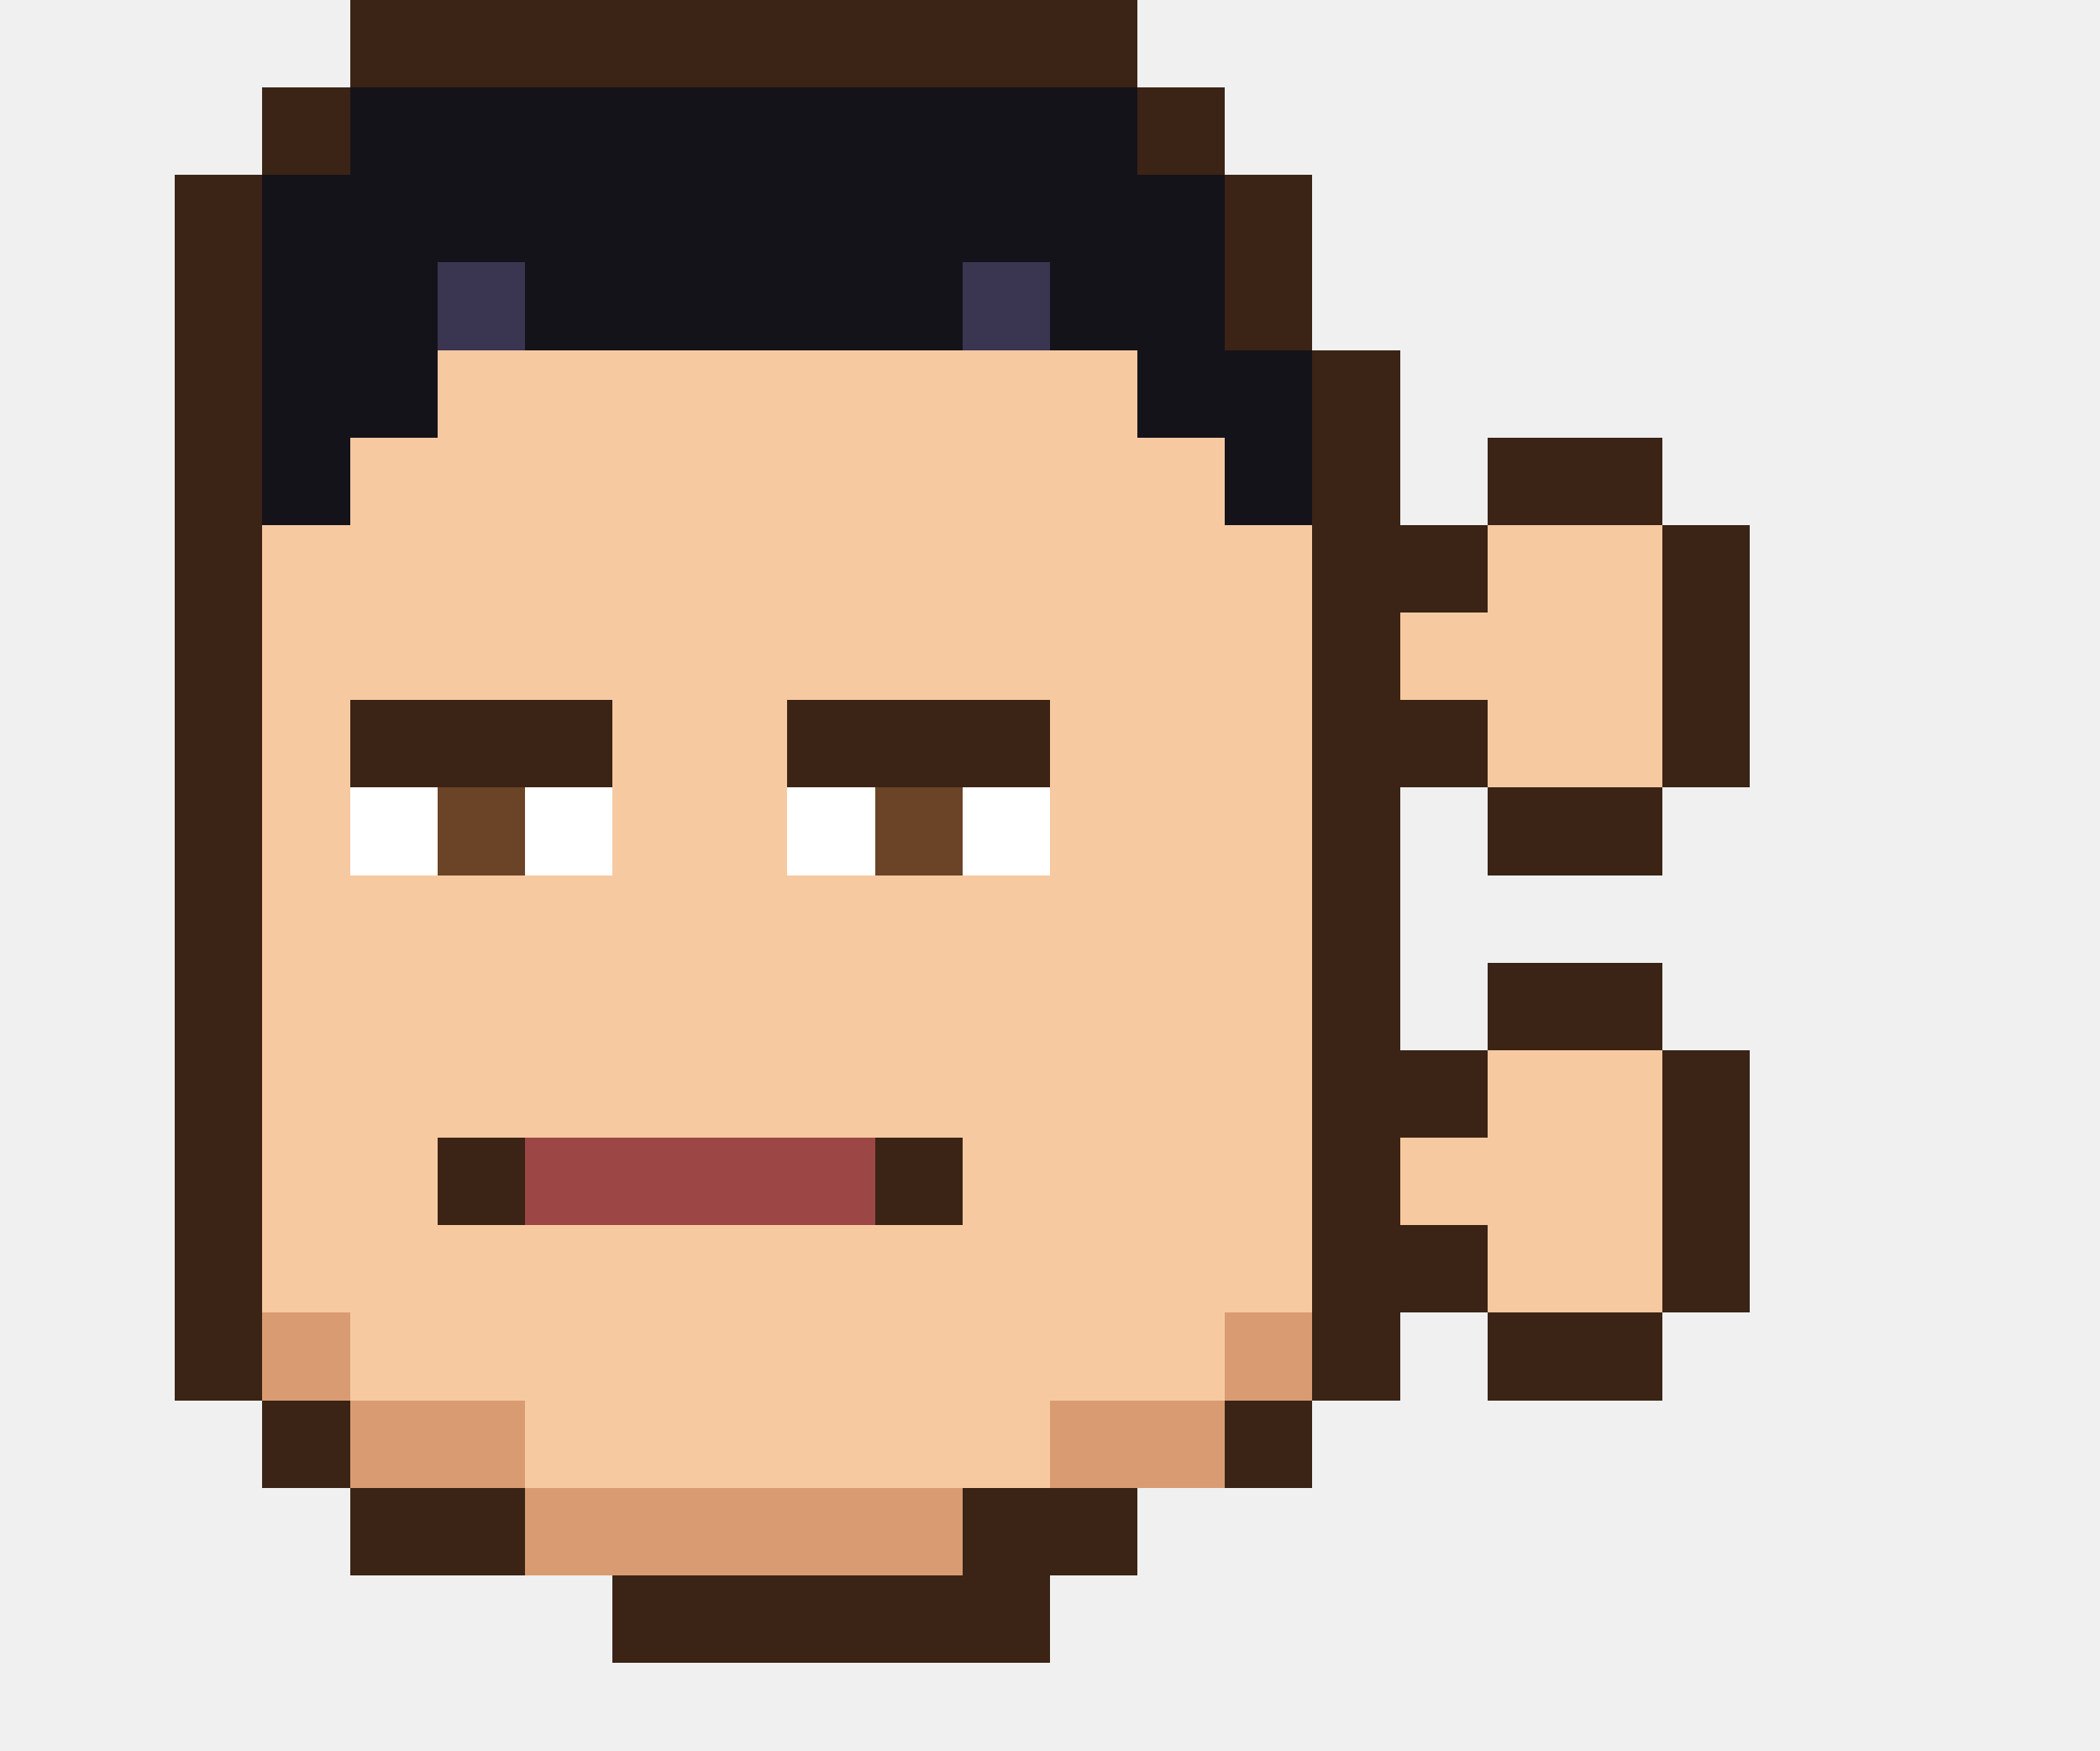
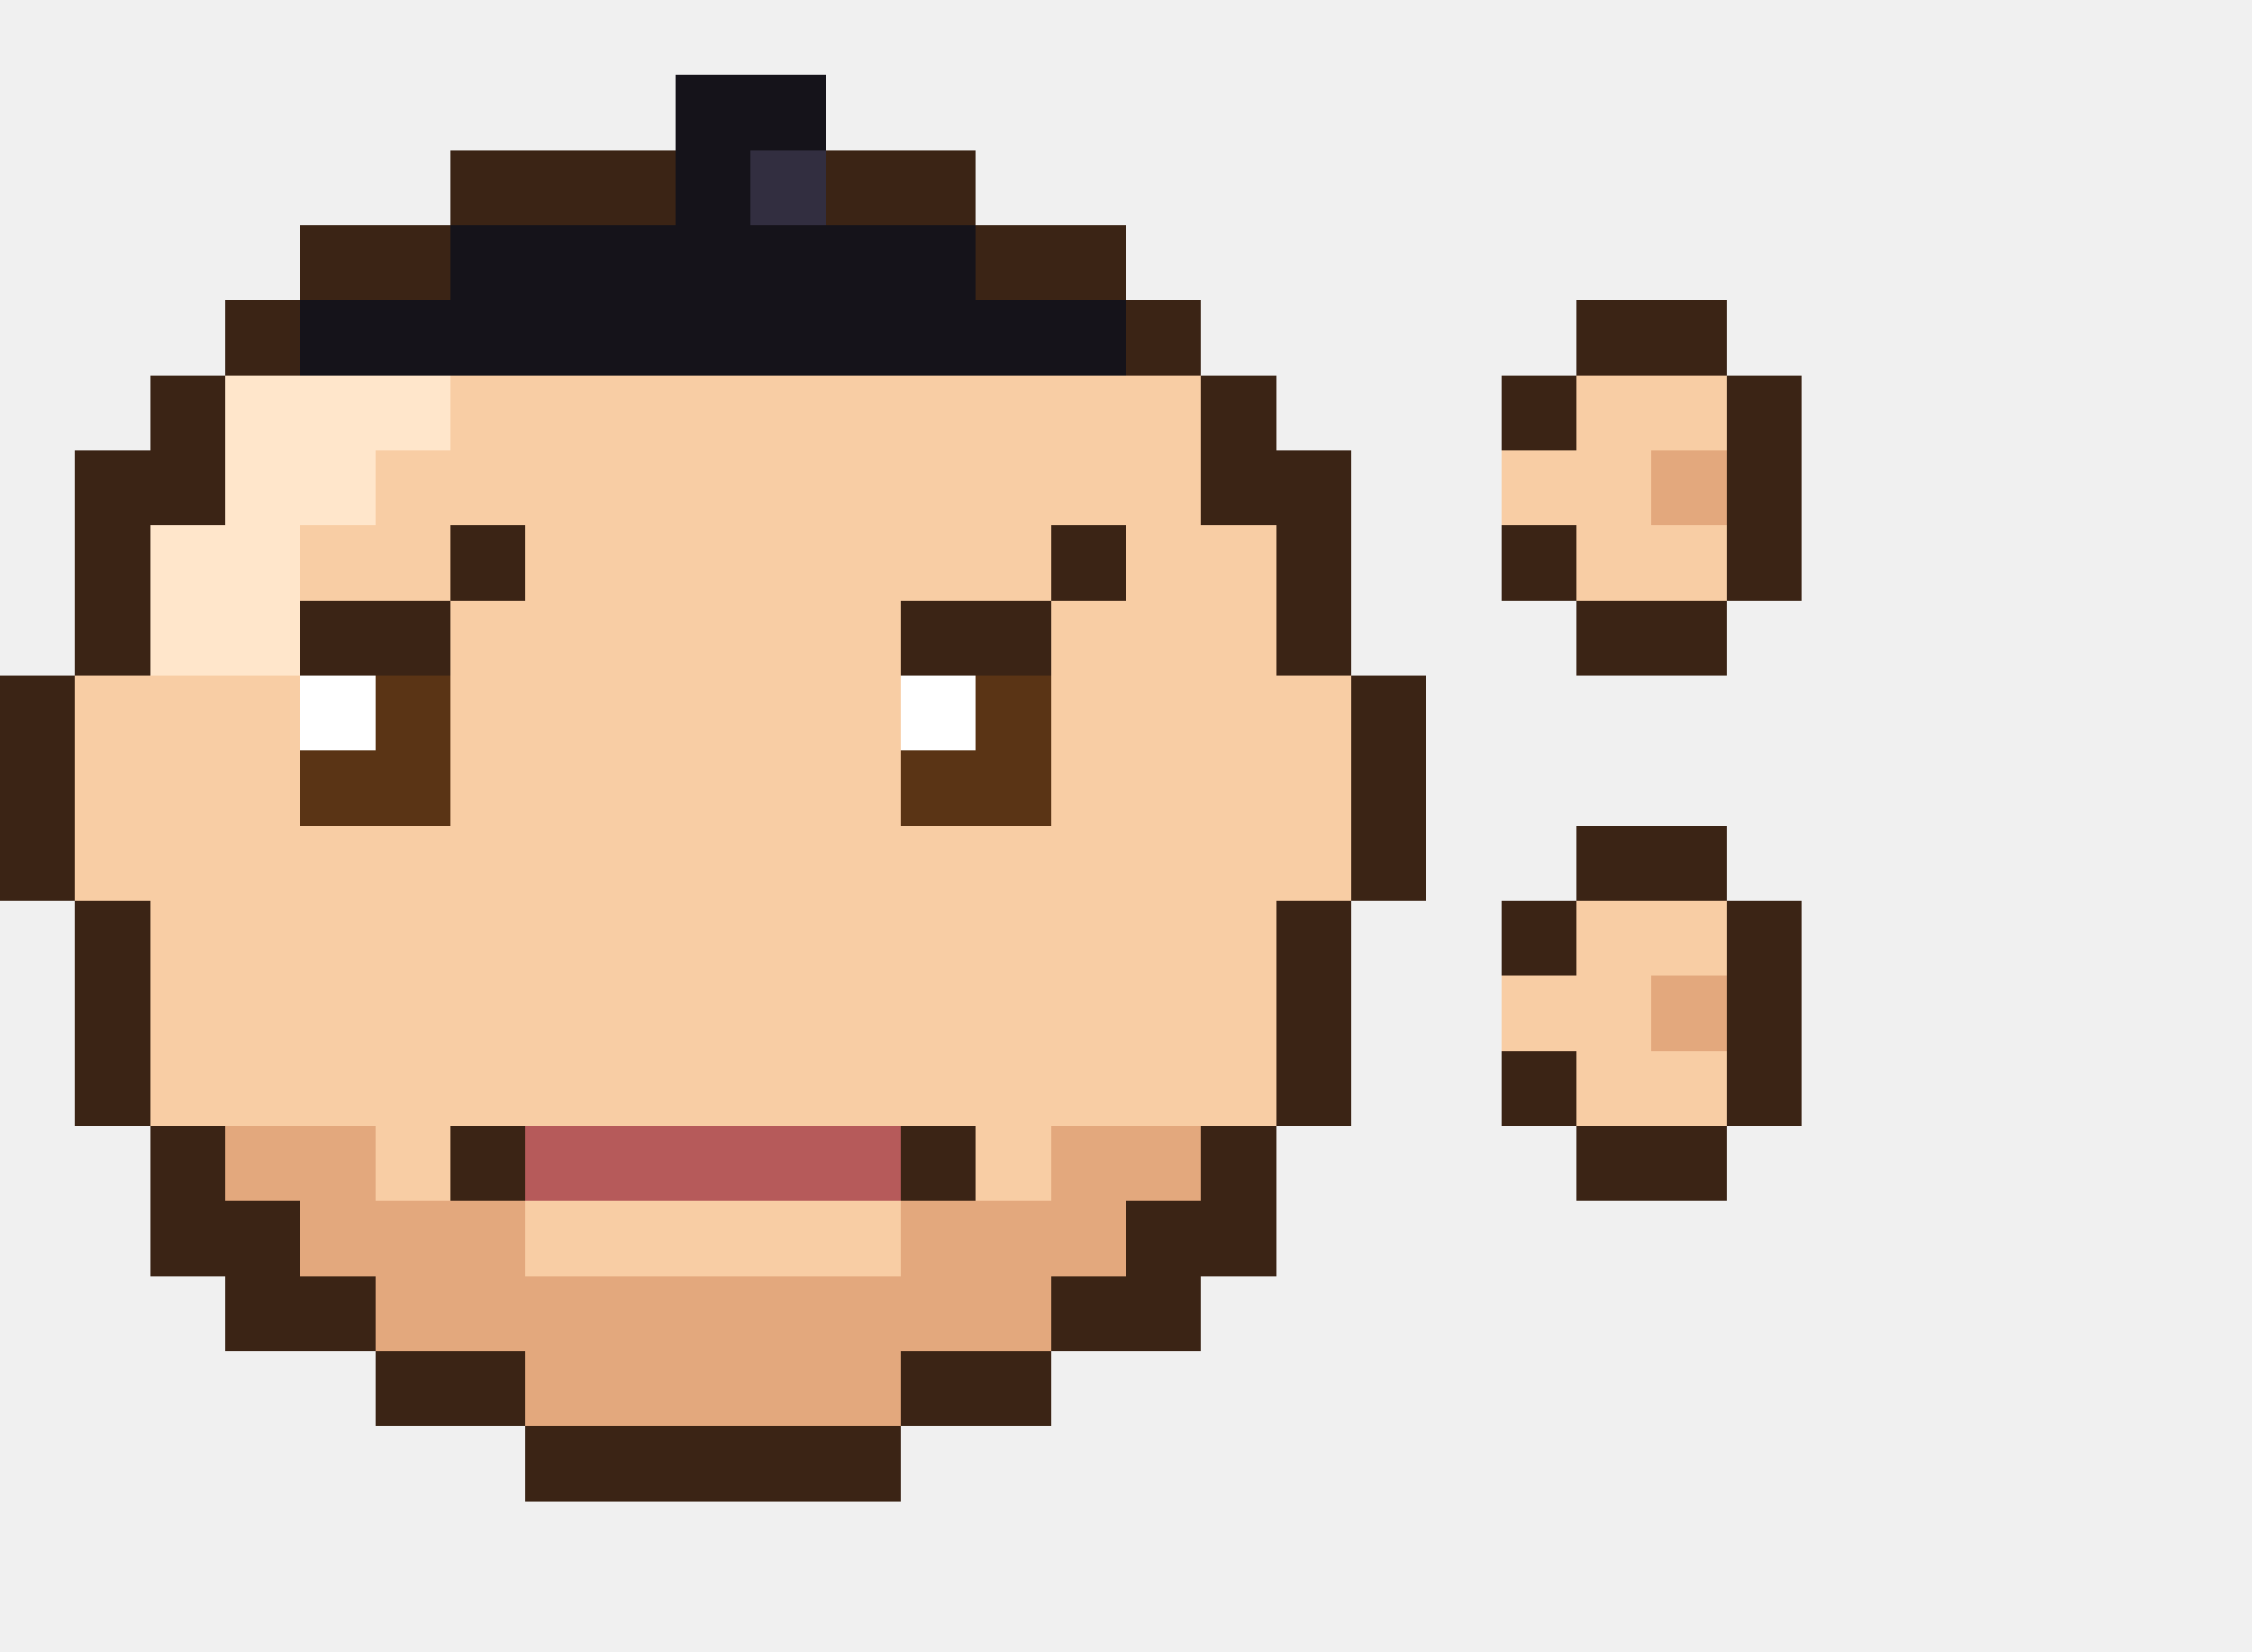
- <svg xmlns="http://www.w3.org/2000/svg" width="24" height="20" viewBox="0 0 24 20" shape-rendering="crispEdges">
-   <rect x="4" y="0" width="9" height="1" fill="#3b2415" />
-   <rect x="3" y="1" width="1" height="1" fill="#3b2415" />
-   <rect x="4" y="1" width="9" height="1" fill="#15131a" />
-   <rect x="13" y="1" width="1" height="1" fill="#3b2415" />
-   <rect x="2" y="2" width="1" height="1" fill="#3b2415" />
-   <rect x="3" y="2" width="11" height="1" fill="#15131a" />
-   <rect x="14" y="2" width="1" height="1" fill="#3b2415" />
-   <rect x="2" y="3" width="1" height="1" fill="#3b2415" />
-   <rect x="3" y="3" width="2" height="1" fill="#15131a" />
-   <rect x="5" y="3" width="1" height="1" fill="#3a3550" />
-   <rect x="6" y="3" width="5" height="1" fill="#15131a" />
-   <rect x="11" y="3" width="1" height="1" fill="#3a3550" />
-   <rect x="12" y="3" width="2" height="1" fill="#15131a" />
-   <rect x="14" y="3" width="1" height="1" fill="#3b2415" />
-   <rect x="2" y="4" width="1" height="1" fill="#3b2415" />
-   <rect x="3" y="4" width="2" height="1" fill="#15131a" />
-   <rect x="5" y="4" width="8" height="1" fill="#f7c9a1" />
-   <rect x="13" y="4" width="2" height="1" fill="#15131a" />
+ <svg xmlns="http://www.w3.org/2000/svg" width="30" height="22" viewBox="0 0 30 22" shape-rendering="crispEdges">
+   <rect x="9" y="1" width="2" height="1" fill="#15131a" />
+   <rect x="6" y="2" width="3" height="1" fill="#3b2415" />
+   <rect x="9" y="2" width="1" height="1" fill="#15131a" />
+   <rect x="10" y="2" width="1" height="1" fill="#322e40" />
+   <rect x="11" y="2" width="2" height="1" fill="#3b2415" />
+   <rect x="4" y="3" width="2" height="1" fill="#3b2415" />
+   <rect x="6" y="3" width="7" height="1" fill="#15131a" />
+   <rect x="13" y="3" width="2" height="1" fill="#3b2415" />
+   <rect x="3" y="4" width="1" height="1" fill="#3b2415" />
+   <rect x="4" y="4" width="11" height="1" fill="#15131a" />
  <rect x="15" y="4" width="1" height="1" fill="#3b2415" />
+   <rect x="21" y="4" width="2" height="1" fill="#3b2415" />
  <rect x="2" y="5" width="1" height="1" fill="#3b2415" />
-   <rect x="3" y="5" width="1" height="1" fill="#15131a" />
-   <rect x="4" y="5" width="10" height="1" fill="#f7c9a1" />
-   <rect x="14" y="5" width="1" height="1" fill="#15131a" />
-   <rect x="15" y="5" width="1" height="1" fill="#3b2415" />
-   <rect x="17" y="5" width="2" height="1" fill="#3b2415" />
-   <rect x="2" y="6" width="1" height="1" fill="#3b2415" />
-   <rect x="3" y="6" width="12" height="1" fill="#f7c9a1" />
-   <rect x="15" y="6" width="2" height="1" fill="#3b2415" />
-   <rect x="17" y="6" width="2" height="1" fill="#f7c9a1" />
-   <rect x="19" y="6" width="1" height="1" fill="#3b2415" />
-   <rect x="2" y="7" width="1" height="1" fill="#3b2415" />
-   <rect x="3" y="7" width="12" height="1" fill="#f7c9a1" />
-   <rect x="15" y="7" width="1" height="1" fill="#3b2415" />
-   <rect x="16" y="7" width="3" height="1" fill="#f7c9a1" />
-   <rect x="19" y="7" width="1" height="1" fill="#3b2415" />
-   <rect x="2" y="8" width="1" height="1" fill="#3b2415" />
-   <rect x="3" y="8" width="1" height="1" fill="#f7c9a1" />
-   <rect x="4" y="8" width="3" height="1" fill="#3b2415" />
-   <rect x="7" y="8" width="2" height="1" fill="#f7c9a1" />
-   <rect x="9" y="8" width="3" height="1" fill="#3b2415" />
-   <rect x="12" y="8" width="3" height="1" fill="#f7c9a1" />
-   <rect x="15" y="8" width="2" height="1" fill="#3b2415" />
-   <rect x="17" y="8" width="2" height="1" fill="#f7c9a1" />
-   <rect x="19" y="8" width="1" height="1" fill="#3b2415" />
-   <rect x="2" y="9" width="1" height="1" fill="#3b2415" />
-   <rect x="3" y="9" width="1" height="1" fill="#f7c9a1" />
+   <rect x="3" y="5" width="3" height="1" fill="#ffe6cb" />
+   <rect x="6" y="5" width="10" height="1" fill="#f8cda4" />
+   <rect x="16" y="5" width="1" height="1" fill="#3b2415" />
+   <rect x="20" y="5" width="1" height="1" fill="#3b2415" />
+   <rect x="21" y="5" width="2" height="1" fill="#f8cda4" />
+   <rect x="23" y="5" width="1" height="1" fill="#3b2415" />
+   <rect x="1" y="6" width="2" height="1" fill="#3b2415" />
+   <rect x="3" y="6" width="2" height="1" fill="#ffe6cb" />
+   <rect x="5" y="6" width="11" height="1" fill="#f8cda4" />
+   <rect x="16" y="6" width="2" height="1" fill="#3b2415" />
+   <rect x="20" y="6" width="2" height="1" fill="#f8cda4" />
+   <rect x="22" y="6" width="1" height="1" fill="#e3a87d" />
+   <rect x="23" y="6" width="1" height="1" fill="#3b2415" />
+   <rect x="1" y="7" width="1" height="1" fill="#3b2415" />
+   <rect x="2" y="7" width="2" height="1" fill="#ffe6cb" />
+   <rect x="4" y="7" width="2" height="1" fill="#f8cda4" />
+   <rect x="6" y="7" width="1" height="1" fill="#3b2415" />
+   <rect x="7" y="7" width="7" height="1" fill="#f8cda4" />
+   <rect x="14" y="7" width="1" height="1" fill="#3b2415" />
+   <rect x="15" y="7" width="2" height="1" fill="#f8cda4" />
+   <rect x="17" y="7" width="1" height="1" fill="#3b2415" />
+   <rect x="20" y="7" width="1" height="1" fill="#3b2415" />
+   <rect x="21" y="7" width="2" height="1" fill="#f8cda4" />
+   <rect x="23" y="7" width="1" height="1" fill="#3b2415" />
+   <rect x="1" y="8" width="1" height="1" fill="#3b2415" />
+   <rect x="2" y="8" width="2" height="1" fill="#ffe6cb" />
+   <rect x="4" y="8" width="2" height="1" fill="#3b2415" />
+   <rect x="6" y="8" width="6" height="1" fill="#f8cda4" />
+   <rect x="12" y="8" width="2" height="1" fill="#3b2415" />
+   <rect x="14" y="8" width="3" height="1" fill="#f8cda4" />
+   <rect x="17" y="8" width="1" height="1" fill="#3b2415" />
+   <rect x="21" y="8" width="2" height="1" fill="#3b2415" />
+   <rect x="0" y="9" width="1" height="1" fill="#3b2415" />
+   <rect x="1" y="9" width="3" height="1" fill="#f8cda4" />
  <rect x="4" y="9" width="1" height="1" fill="#ffffff" />
-   <rect x="5" y="9" width="1" height="1" fill="#6b4327" />
-   <rect x="6" y="9" width="1" height="1" fill="#ffffff" />
-   <rect x="7" y="9" width="2" height="1" fill="#f7c9a1" />
-   <rect x="9" y="9" width="1" height="1" fill="#ffffff" />
-   <rect x="10" y="9" width="1" height="1" fill="#6b4327" />
-   <rect x="11" y="9" width="1" height="1" fill="#ffffff" />
-   <rect x="12" y="9" width="3" height="1" fill="#f7c9a1" />
-   <rect x="15" y="9" width="1" height="1" fill="#3b2415" />
-   <rect x="17" y="9" width="2" height="1" fill="#3b2415" />
-   <rect x="2" y="10" width="1" height="1" fill="#3b2415" />
-   <rect x="3" y="10" width="12" height="1" fill="#f7c9a1" />
-   <rect x="15" y="10" width="1" height="1" fill="#3b2415" />
-   <rect x="2" y="11" width="1" height="1" fill="#3b2415" />
-   <rect x="3" y="11" width="12" height="1" fill="#f7c9a1" />
-   <rect x="15" y="11" width="1" height="1" fill="#3b2415" />
-   <rect x="17" y="11" width="2" height="1" fill="#3b2415" />
-   <rect x="2" y="12" width="1" height="1" fill="#3b2415" />
-   <rect x="3" y="12" width="12" height="1" fill="#f7c9a1" />
-   <rect x="15" y="12" width="2" height="1" fill="#3b2415" />
-   <rect x="17" y="12" width="2" height="1" fill="#f7c9a1" />
-   <rect x="19" y="12" width="1" height="1" fill="#3b2415" />
-   <rect x="2" y="13" width="1" height="1" fill="#3b2415" />
-   <rect x="3" y="13" width="2" height="1" fill="#f7c9a1" />
-   <rect x="5" y="13" width="1" height="1" fill="#3b2415" />
-   <rect x="6" y="13" width="4" height="1" fill="#9c4646" />
-   <rect x="10" y="13" width="1" height="1" fill="#3b2415" />
-   <rect x="11" y="13" width="4" height="1" fill="#f7c9a1" />
-   <rect x="15" y="13" width="1" height="1" fill="#3b2415" />
-   <rect x="16" y="13" width="3" height="1" fill="#f7c9a1" />
-   <rect x="19" y="13" width="1" height="1" fill="#3b2415" />
-   <rect x="2" y="14" width="1" height="1" fill="#3b2415" />
-   <rect x="3" y="14" width="12" height="1" fill="#f7c9a1" />
-   <rect x="15" y="14" width="2" height="1" fill="#3b2415" />
-   <rect x="17" y="14" width="2" height="1" fill="#f7c9a1" />
-   <rect x="19" y="14" width="1" height="1" fill="#3b2415" />
+   <rect x="5" y="9" width="1" height="1" fill="#5a3415" />
+   <rect x="6" y="9" width="6" height="1" fill="#f8cda4" />
+   <rect x="12" y="9" width="1" height="1" fill="#ffffff" />
+   <rect x="13" y="9" width="1" height="1" fill="#5a3415" />
+   <rect x="14" y="9" width="4" height="1" fill="#f8cda4" />
+   <rect x="18" y="9" width="1" height="1" fill="#3b2415" />
+   <rect x="0" y="10" width="1" height="1" fill="#3b2415" />
+   <rect x="1" y="10" width="3" height="1" fill="#f8cda4" />
+   <rect x="4" y="10" width="2" height="1" fill="#5a3415" />
+   <rect x="6" y="10" width="6" height="1" fill="#f8cda4" />
+   <rect x="12" y="10" width="2" height="1" fill="#5a3415" />
+   <rect x="14" y="10" width="4" height="1" fill="#f8cda4" />
+   <rect x="18" y="10" width="1" height="1" fill="#3b2415" />
+   <rect x="0" y="11" width="1" height="1" fill="#3b2415" />
+   <rect x="1" y="11" width="17" height="1" fill="#f8cda4" />
+   <rect x="18" y="11" width="1" height="1" fill="#3b2415" />
+   <rect x="21" y="11" width="2" height="1" fill="#3b2415" />
+   <rect x="1" y="12" width="1" height="1" fill="#3b2415" />
+   <rect x="2" y="12" width="15" height="1" fill="#f8cda4" />
+   <rect x="17" y="12" width="1" height="1" fill="#3b2415" />
+   <rect x="20" y="12" width="1" height="1" fill="#3b2415" />
+   <rect x="21" y="12" width="2" height="1" fill="#f8cda4" />
+   <rect x="23" y="12" width="1" height="1" fill="#3b2415" />
+   <rect x="1" y="13" width="1" height="1" fill="#3b2415" />
+   <rect x="2" y="13" width="15" height="1" fill="#f8cda4" />
+   <rect x="17" y="13" width="1" height="1" fill="#3b2415" />
+   <rect x="20" y="13" width="2" height="1" fill="#f8cda4" />
+   <rect x="22" y="13" width="1" height="1" fill="#e3a87d" />
+   <rect x="23" y="13" width="1" height="1" fill="#3b2415" />
+   <rect x="1" y="14" width="1" height="1" fill="#3b2415" />
+   <rect x="2" y="14" width="15" height="1" fill="#f8cda4" />
+   <rect x="17" y="14" width="1" height="1" fill="#3b2415" />
+   <rect x="20" y="14" width="1" height="1" fill="#3b2415" />
+   <rect x="21" y="14" width="2" height="1" fill="#f8cda4" />
+   <rect x="23" y="14" width="1" height="1" fill="#3b2415" />
  <rect x="2" y="15" width="1" height="1" fill="#3b2415" />
-   <rect x="3" y="15" width="1" height="1" fill="#d99c72" />
-   <rect x="4" y="15" width="10" height="1" fill="#f7c9a1" />
-   <rect x="14" y="15" width="1" height="1" fill="#d99c72" />
-   <rect x="15" y="15" width="1" height="1" fill="#3b2415" />
-   <rect x="17" y="15" width="2" height="1" fill="#3b2415" />
-   <rect x="3" y="16" width="1" height="1" fill="#3b2415" />
-   <rect x="4" y="16" width="2" height="1" fill="#d99c72" />
-   <rect x="6" y="16" width="6" height="1" fill="#f7c9a1" />
-   <rect x="12" y="16" width="2" height="1" fill="#d99c72" />
-   <rect x="14" y="16" width="1" height="1" fill="#3b2415" />
-   <rect x="4" y="17" width="2" height="1" fill="#3b2415" />
-   <rect x="6" y="17" width="5" height="1" fill="#d99c72" />
-   <rect x="11" y="17" width="2" height="1" fill="#3b2415" />
-   <rect x="7" y="18" width="5" height="1" fill="#3b2415" />
+   <rect x="3" y="15" width="2" height="1" fill="#e3a87d" />
+   <rect x="5" y="15" width="1" height="1" fill="#f8cda4" />
+   <rect x="6" y="15" width="1" height="1" fill="#3b2415" />
+   <rect x="7" y="15" width="5" height="1" fill="#b65a5a" />
+   <rect x="12" y="15" width="1" height="1" fill="#3b2415" />
+   <rect x="13" y="15" width="1" height="1" fill="#f8cda4" />
+   <rect x="14" y="15" width="2" height="1" fill="#e3a87d" />
+   <rect x="16" y="15" width="1" height="1" fill="#3b2415" />
+   <rect x="21" y="15" width="2" height="1" fill="#3b2415" />
+   <rect x="2" y="16" width="2" height="1" fill="#3b2415" />
+   <rect x="4" y="16" width="3" height="1" fill="#e3a87d" />
+   <rect x="7" y="16" width="5" height="1" fill="#f8cda4" />
+   <rect x="12" y="16" width="3" height="1" fill="#e3a87d" />
+   <rect x="15" y="16" width="2" height="1" fill="#3b2415" />
+   <rect x="3" y="17" width="2" height="1" fill="#3b2415" />
+   <rect x="5" y="17" width="9" height="1" fill="#e3a87d" />
+   <rect x="14" y="17" width="2" height="1" fill="#3b2415" />
+   <rect x="5" y="18" width="2" height="1" fill="#3b2415" />
+   <rect x="7" y="18" width="5" height="1" fill="#e3a87d" />
+   <rect x="12" y="18" width="2" height="1" fill="#3b2415" />
+   <rect x="7" y="19" width="5" height="1" fill="#3b2415" />
</svg>
